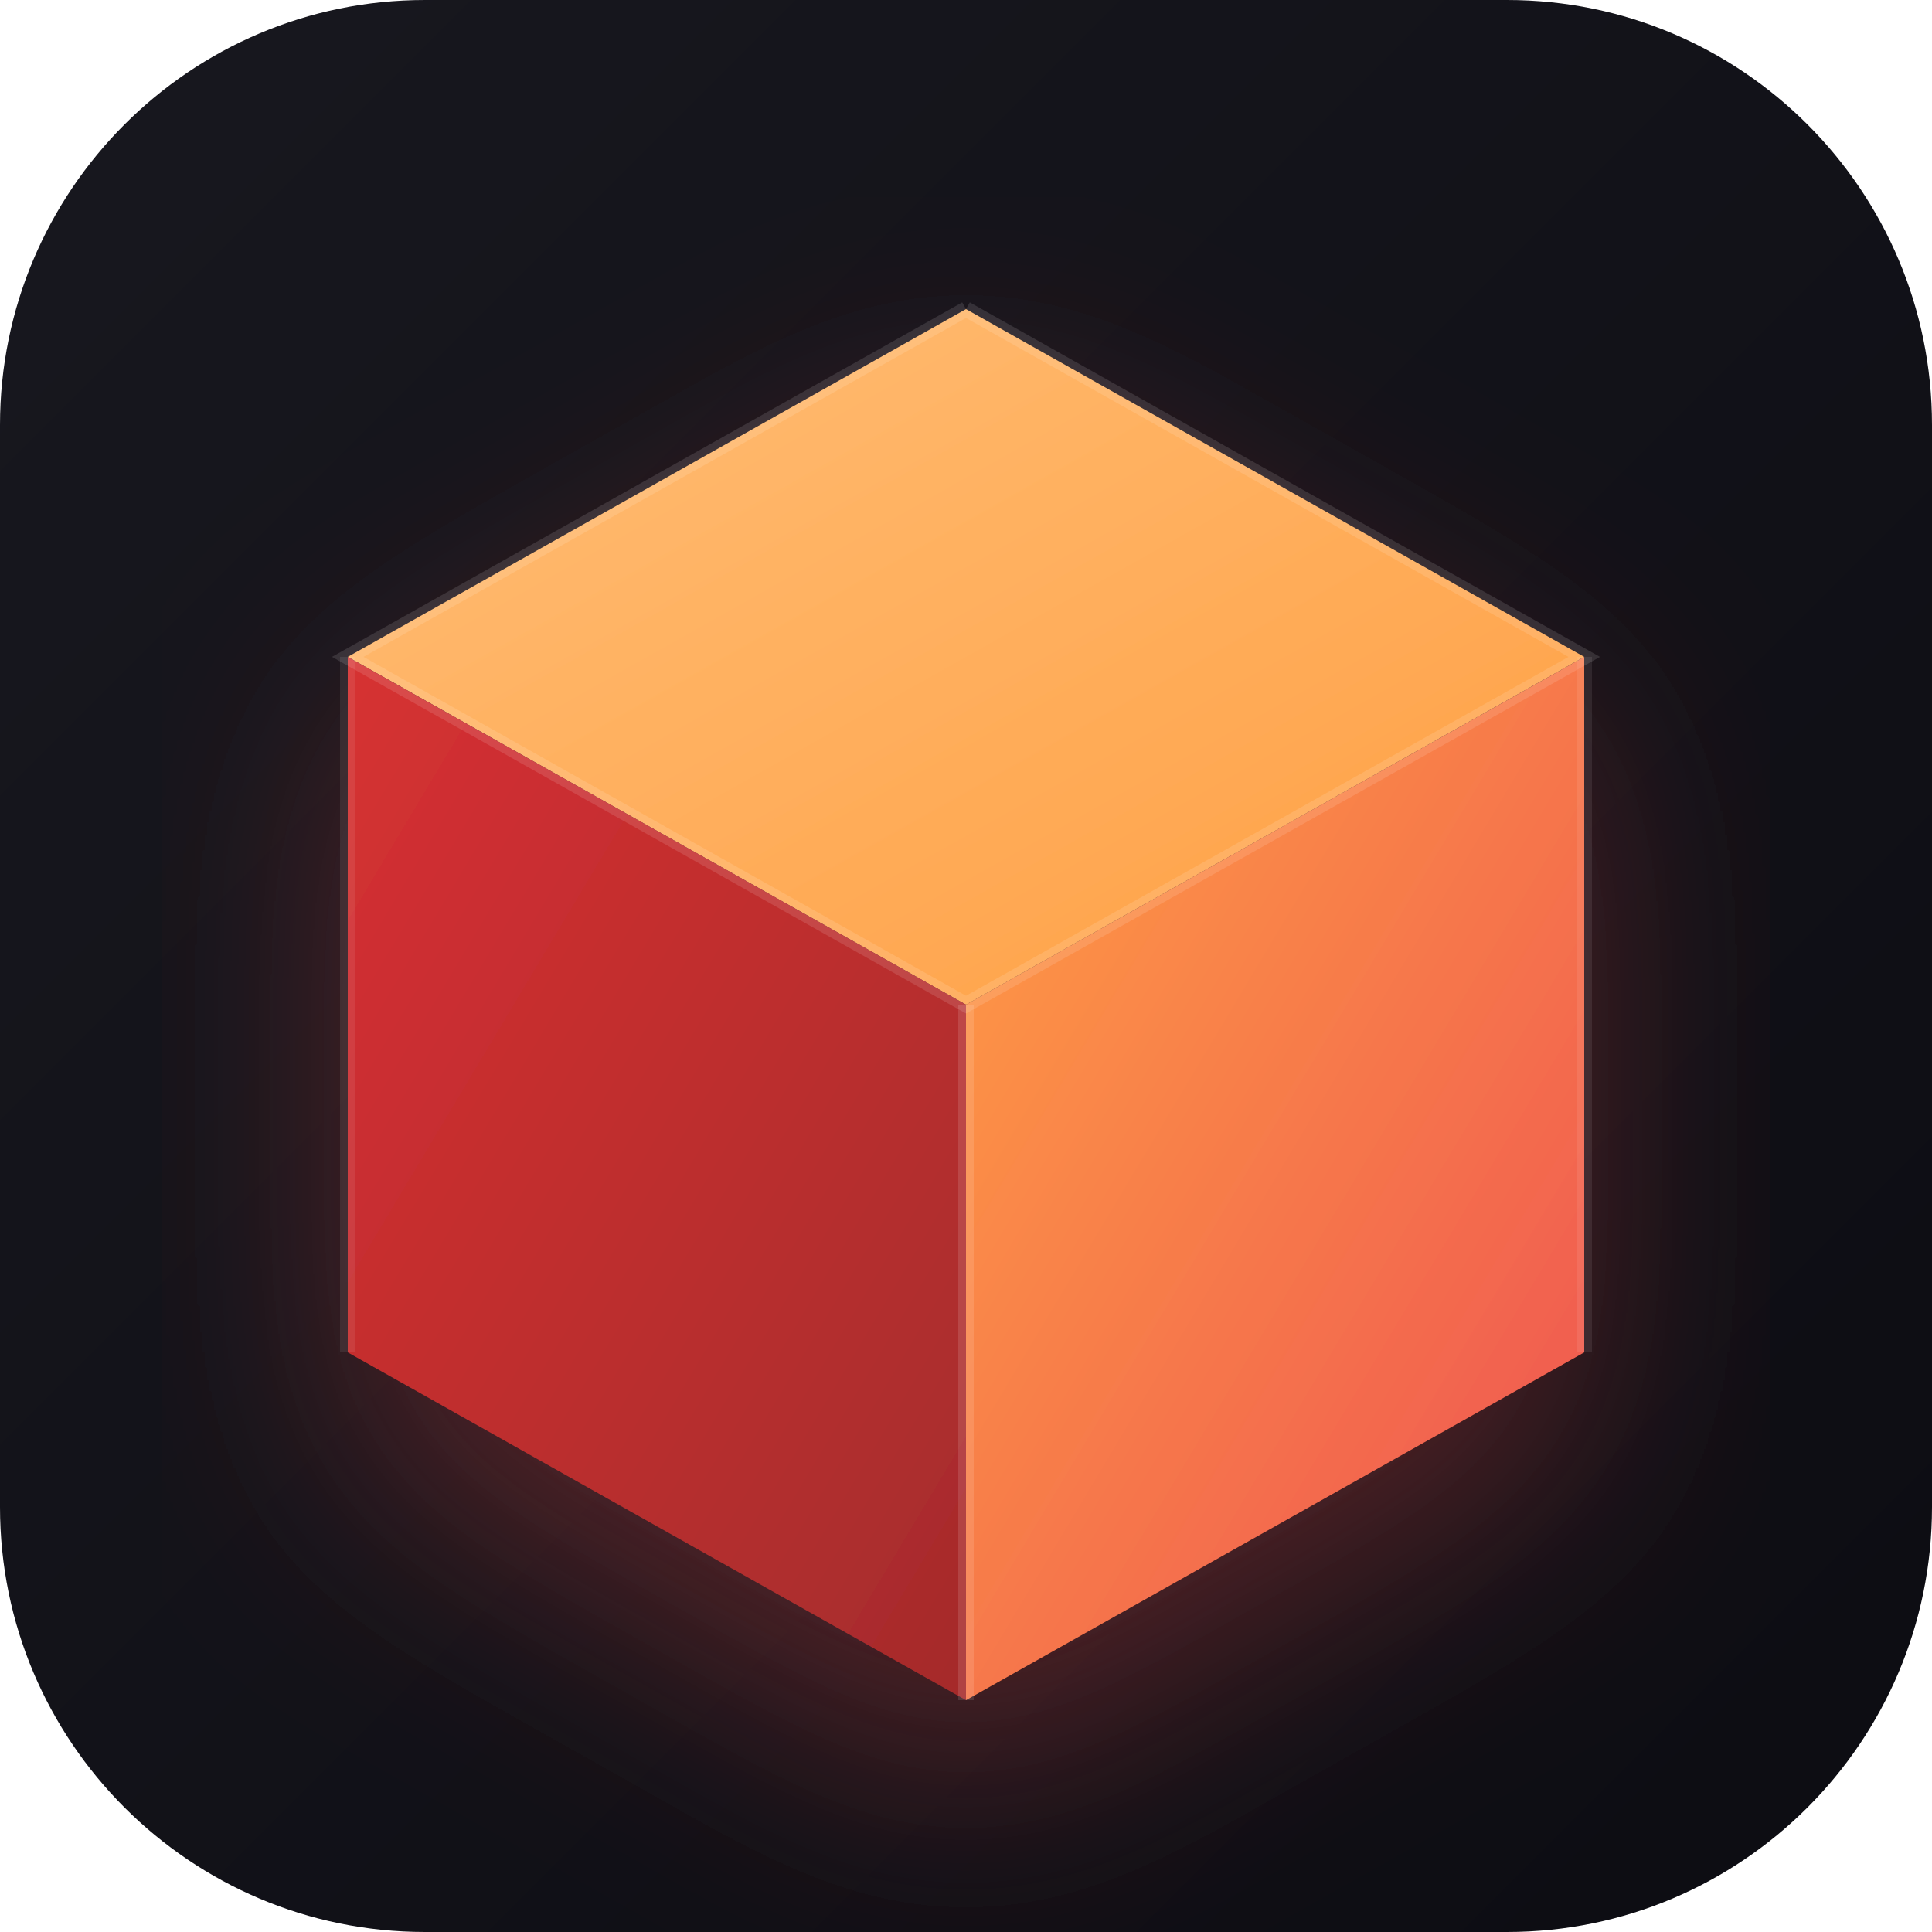
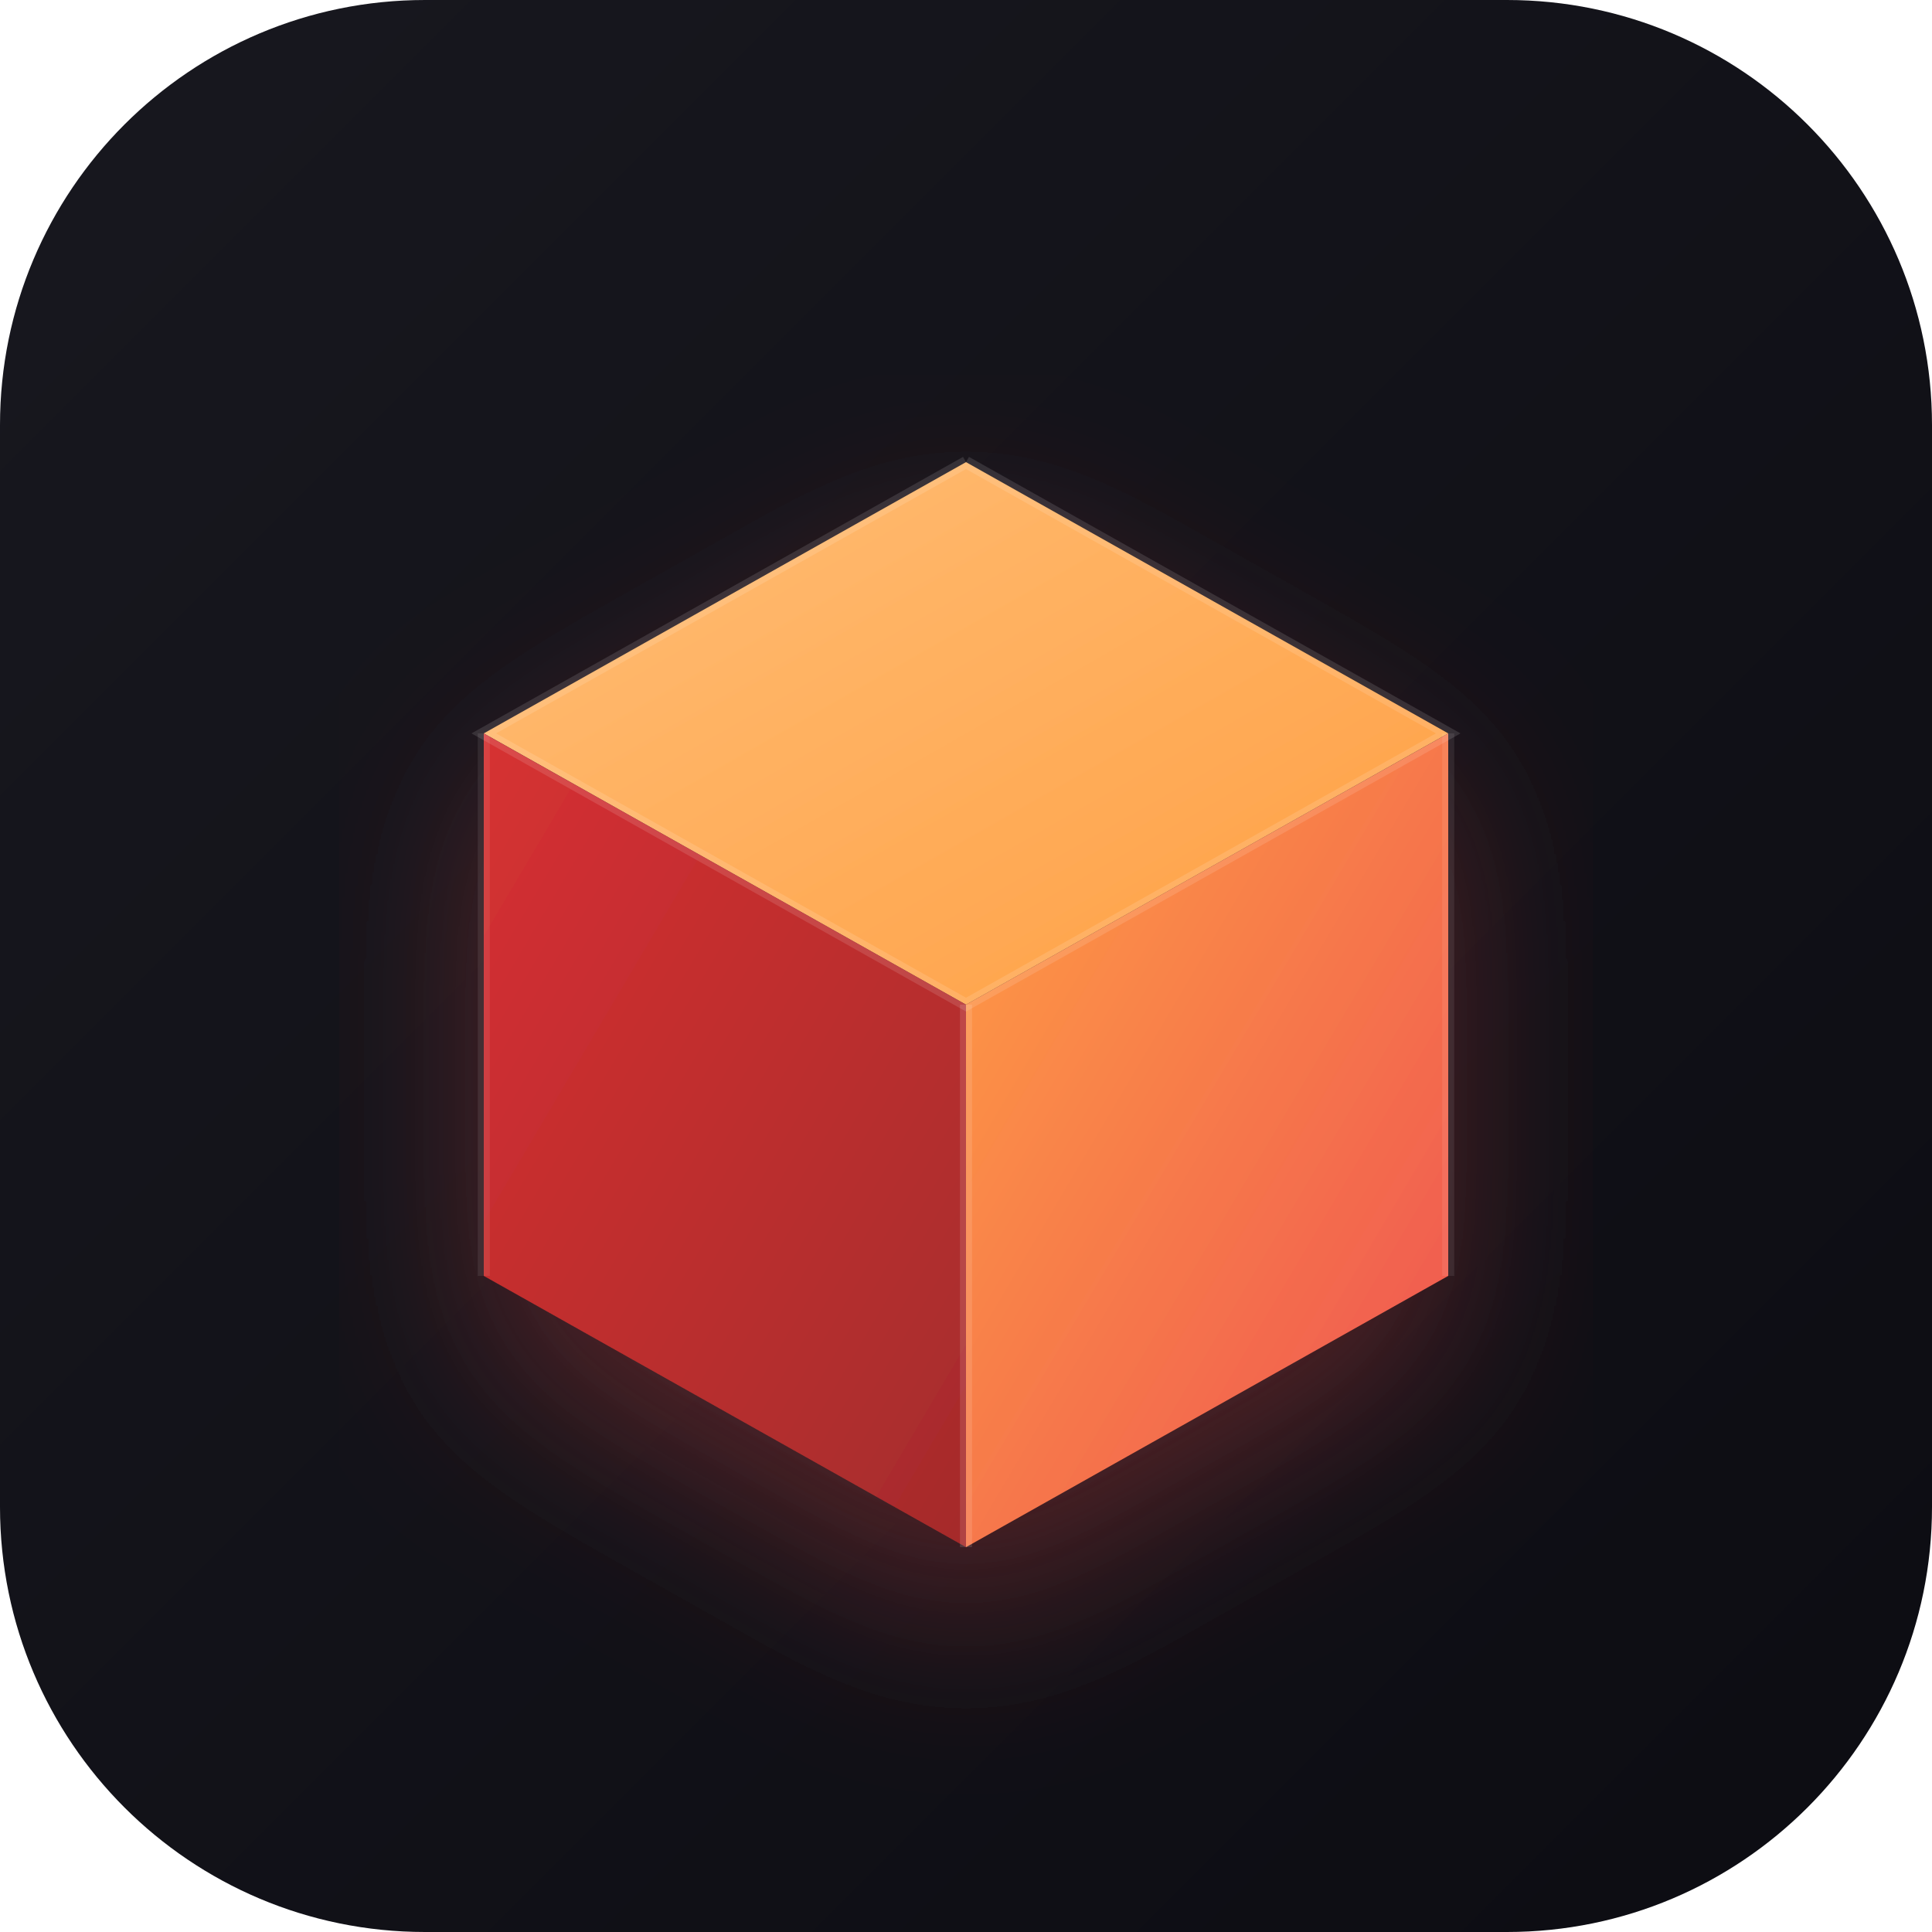
<svg xmlns="http://www.w3.org/2000/svg" viewBox="0 0 100 100">
  <defs>
    <linearGradient id="bg" x1="0%" y1="0%" x2="100%" y2="100%">
      <stop offset="0%" stop-color="#18181f" />
      <stop offset="100%" stop-color="#0c0c12" />
    </linearGradient>
    <linearGradient id="topFace" x1="0%" y1="0%" x2="100%" y2="100%">
      <stop offset="0%" stop-color="#ffbe76" />
      <stop offset="100%" stop-color="#ff9f43" />
    </linearGradient>
    <linearGradient id="rightFace" x1="0%" y1="0%" x2="100%" y2="100%">
      <stop offset="0%" stop-color="#ff9f43" />
      <stop offset="100%" stop-color="#ee5253" />
    </linearGradient>
    <linearGradient id="leftFace" x1="0%" y1="0%" x2="100%" y2="100%">
      <stop offset="0%" stop-color="#d63031" />
      <stop offset="100%" stop-color="#a52c2c" />
    </linearGradient>
    <filter id="cubeShadow" x="-15%" y="-15%" width="130%" height="140%">
      <feDropShadow dx="0" dy="5" stdDeviation="6" flood-color="#ee5253" flood-opacity="0.3" />
    </filter>
  </defs>
  <rect x="0" y="0" width="100" height="100" rx="22" ry="22" fill="url(#bg)" />
-   <g filter="url(#cubeShadow)">
+   <g filter="url(#cubeShadow)" transform="translate(50 52) scale(0.78) translate(-50 -52)">
    <polygon points="50,16 82,34 50,52 18,34" fill="url(#topFace)" />
    <polygon points="82,34 82,70 50,88 50,52" fill="url(#rightFace)" />
    <polygon points="18,34 50,52 50,88 18,70" fill="url(#leftFace)" />
  </g>
-   <polyline points="50,16 82,34 50,52 18,34 50,16" fill="none" stroke="rgba(255,255,255,0.12)" stroke-width="0.8" />
-   <line x1="50" y1="52" x2="50" y2="88" stroke="rgba(255,255,255,0.12)" stroke-width="0.8" />
-   <line x1="82" y1="34" x2="82" y2="70" stroke="rgba(255,255,255,0.08)" stroke-width="0.8" />
-   <line x1="18" y1="34" x2="18" y2="70" stroke="rgba(255,255,255,0.08)" stroke-width="0.8" />
+   <g transform="translate(50 52) scale(0.78) translate(-50 -52)">
+     <polyline points="50,16 82,34 50,52 18,34 50,16" fill="none" stroke="rgba(255,255,255,0.12)" stroke-width="0.8" />
+     <line x1="50" y1="52" x2="50" y2="88" stroke="rgba(255,255,255,0.12)" stroke-width="0.8" />
+     <line x1="82" y1="34" x2="82" y2="70" stroke="rgba(255,255,255,0.08)" stroke-width="0.8" />
+     <line x1="18" y1="34" x2="18" y2="70" stroke="rgba(255,255,255,0.08)" stroke-width="0.8" />
+   </g>
</svg>
